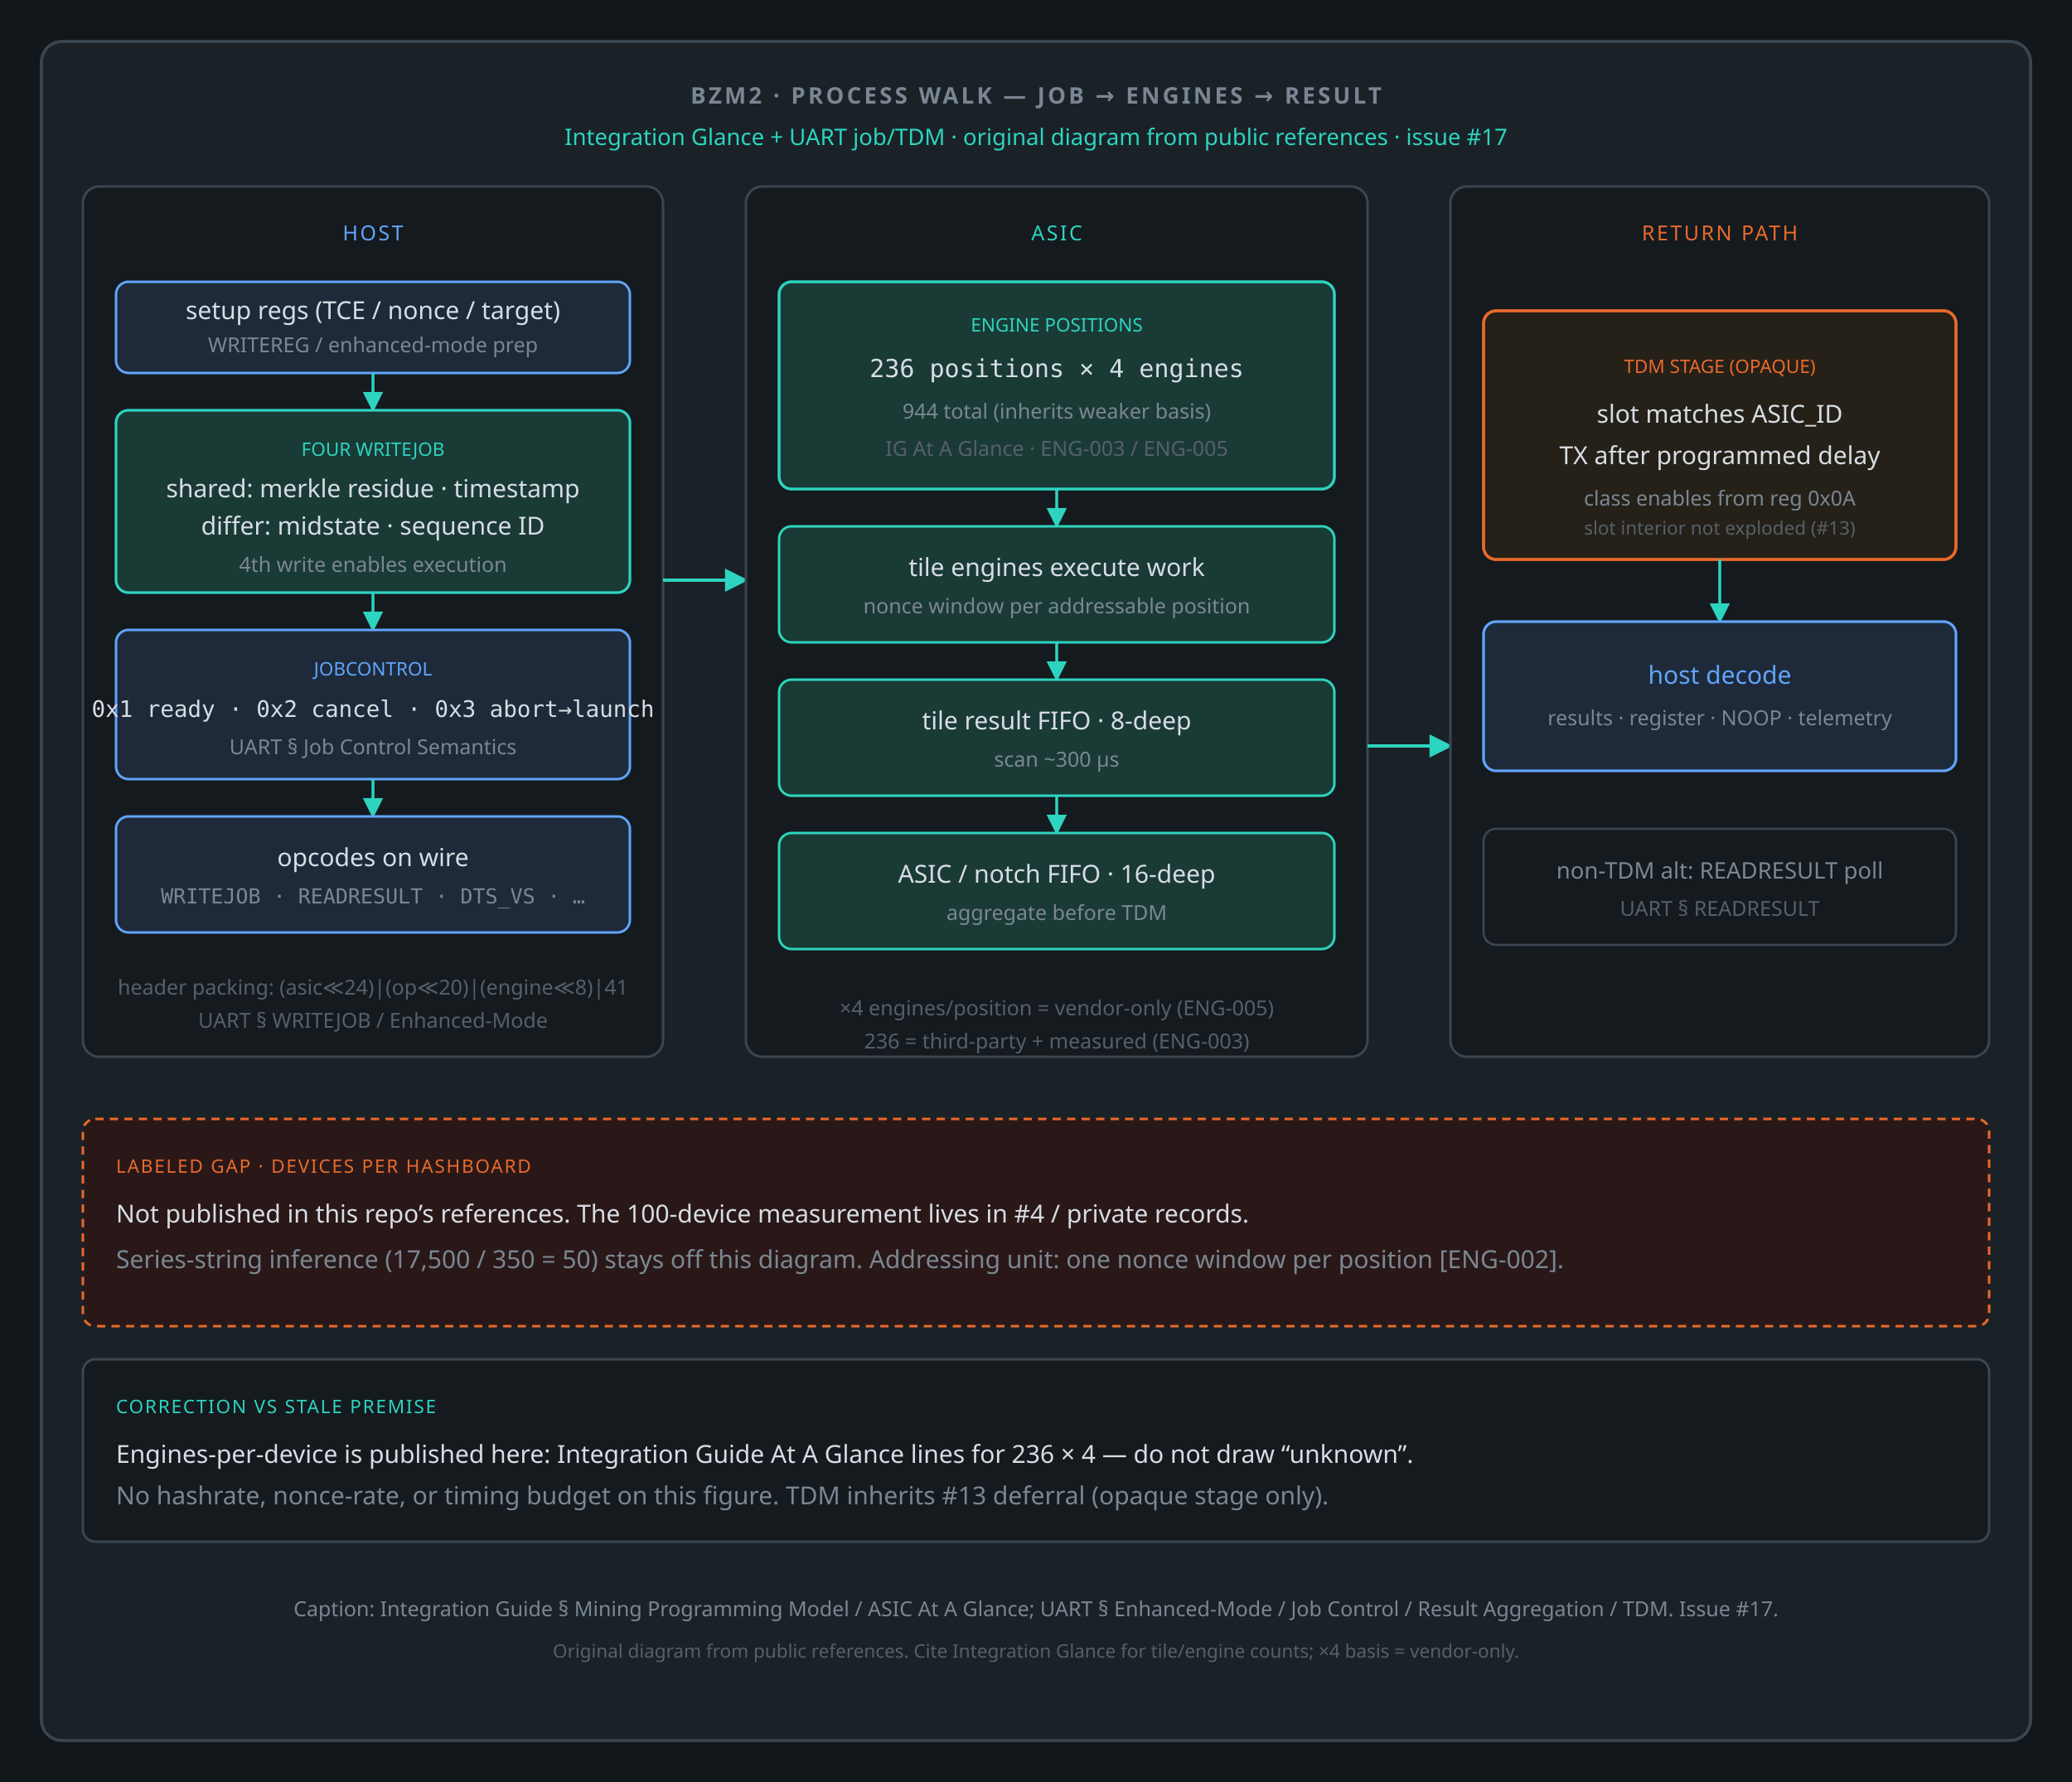
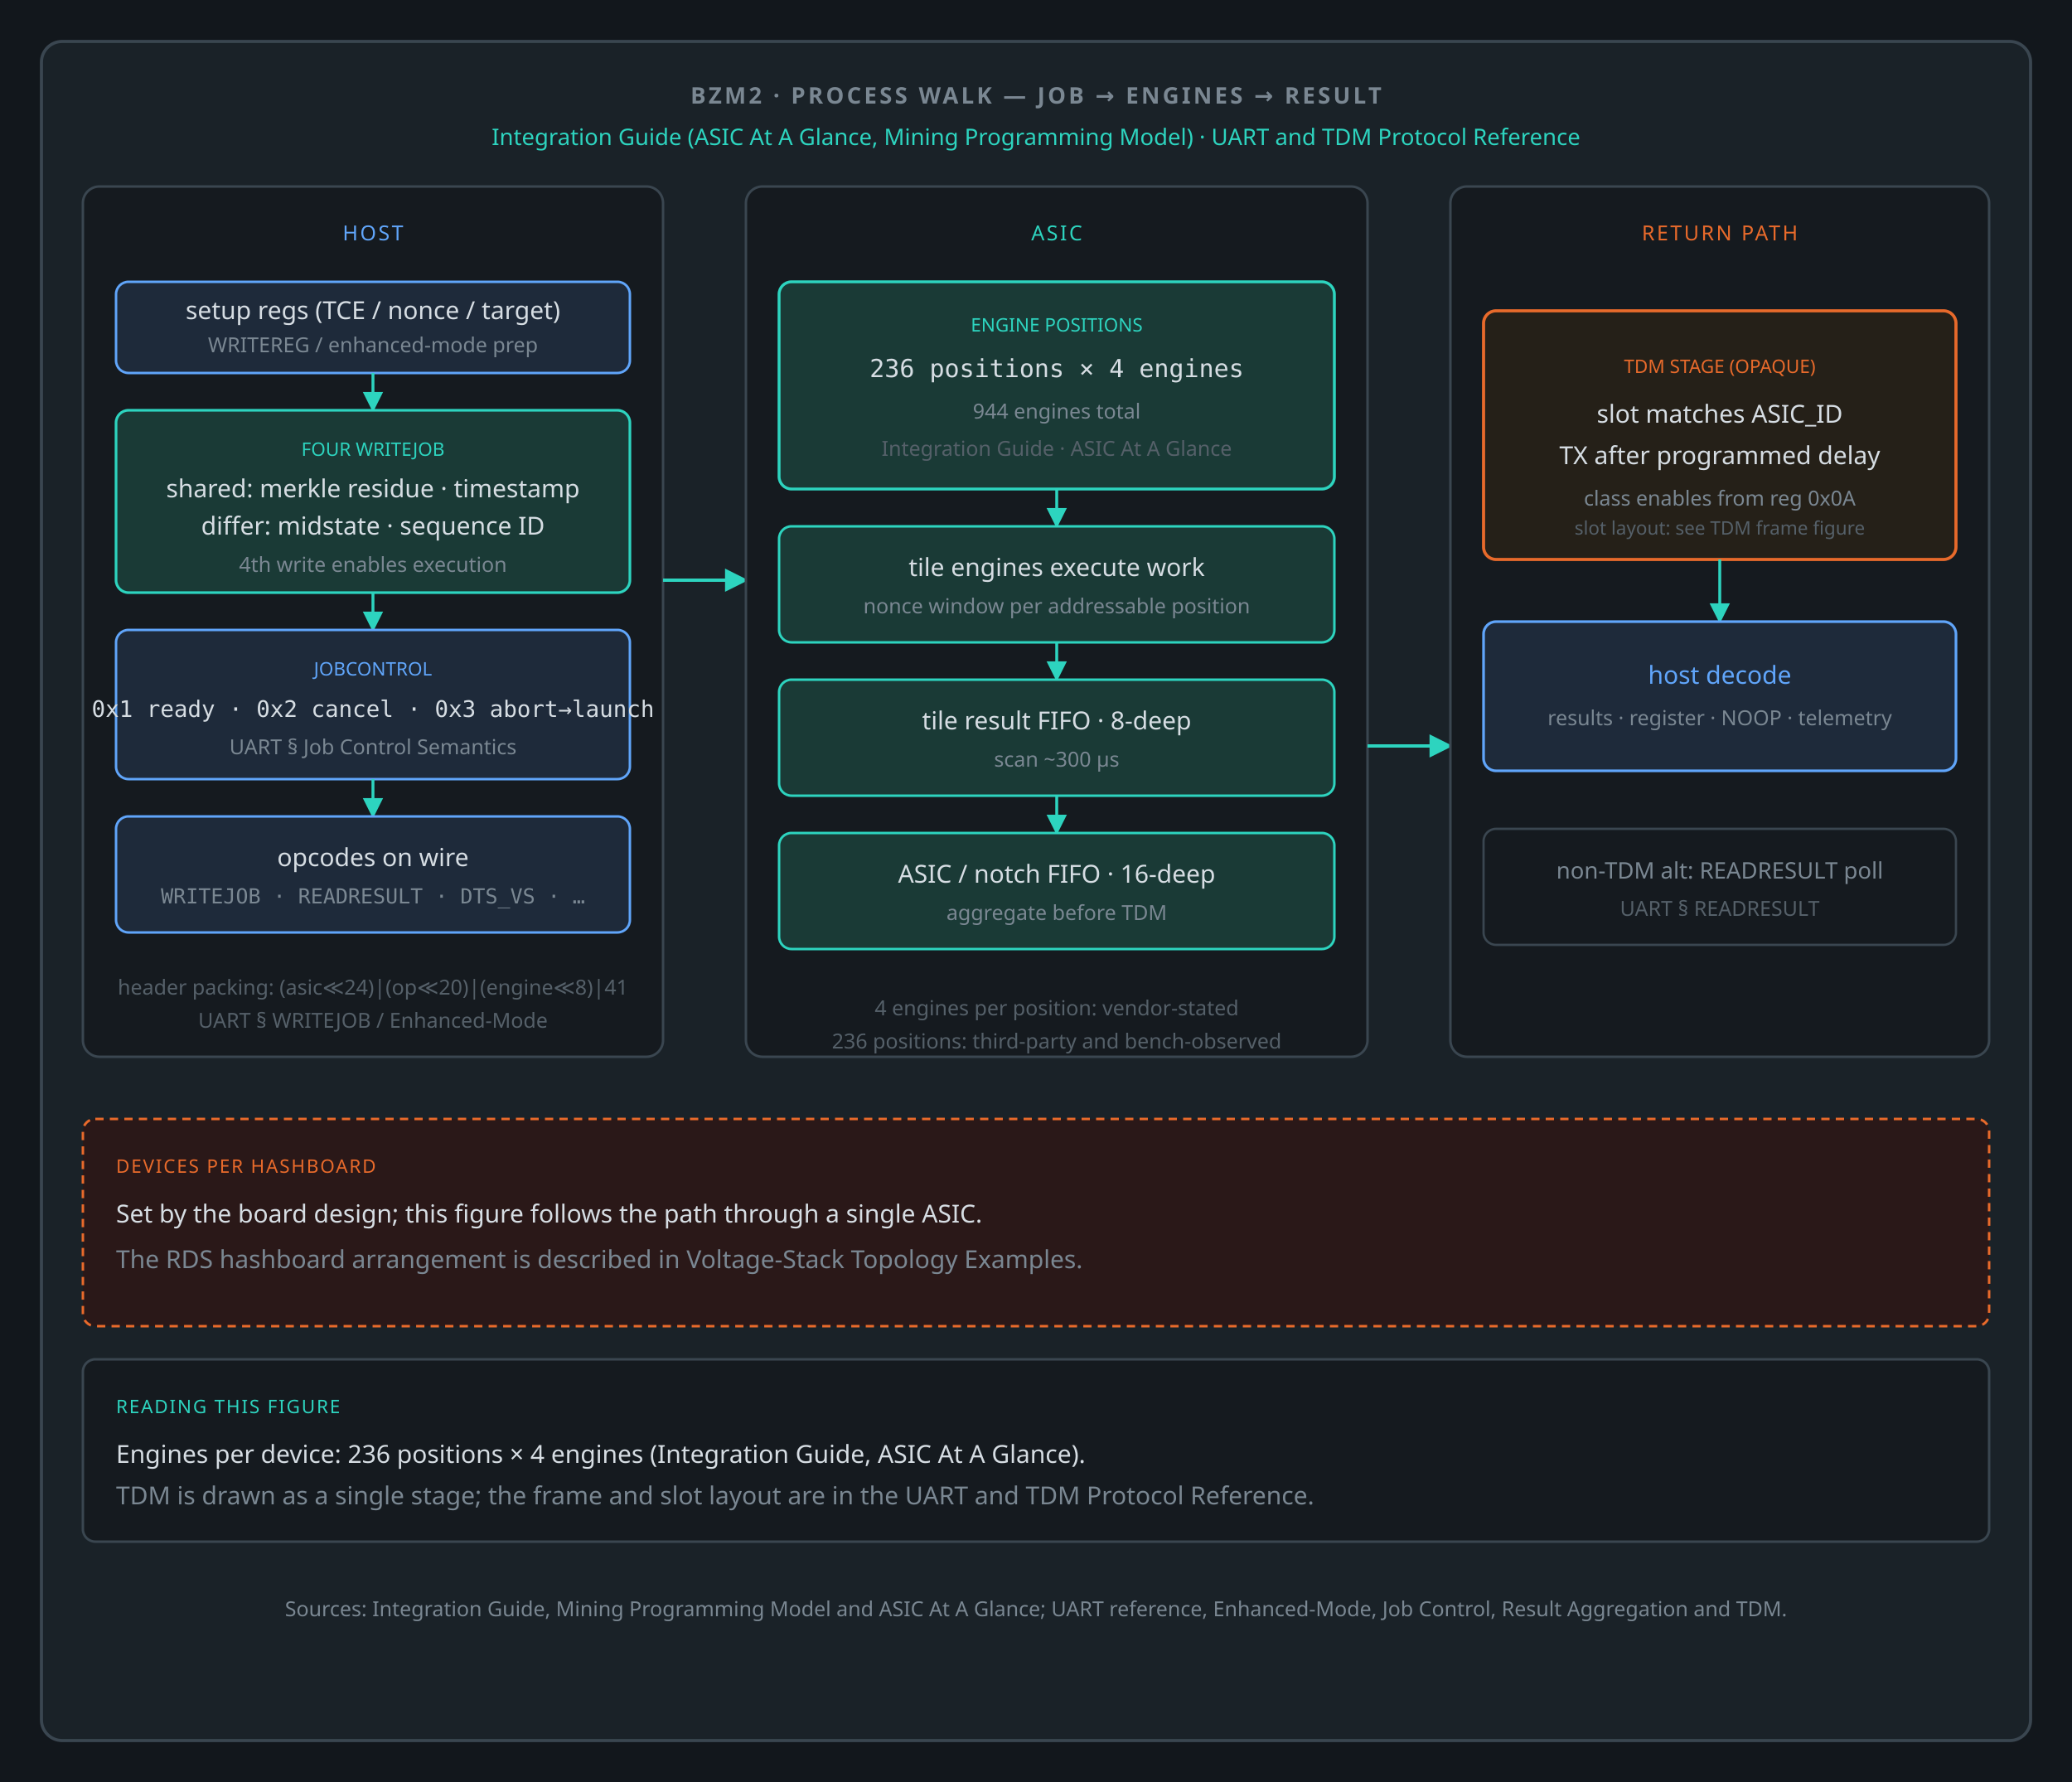
<svg xmlns="http://www.w3.org/2000/svg" viewBox="0 0 1000 860" role="img" aria-label="BZM2 process walk: host job programming to engines to TDM result path">
  <defs>
    <marker id="arr2" viewBox="0 0 10 10" refX="9" refY="5" markerWidth="7" markerHeight="7" orient="auto-start-reverse">
      <path d="M0 0 L10 5 L0 10 z" fill="#2dd4bf" />
    </marker>
  </defs>
  <rect width="1000" height="860" fill="#12171c" />
  <rect x="20" y="20" width="960" height="820" rx="10" fill="#1a2228" stroke="#3a4650" stroke-width="1.5" />
  <text x="500" y="50" text-anchor="middle" fill="#7a8792" font-family="Orbitron,sans-serif" font-size="11" font-weight="600" letter-spacing="0.12em">BZM2 · PROCESS WALK — JOB → ENGINES → RESULT</text>
-   <text x="500" y="70" text-anchor="middle" fill="#2dd4bf" font-family="Ubuntu,sans-serif" font-size="11">Integration Glance + UART job/TDM · original diagram from public references · issue #17</text>
+   <text x="500" y="70" text-anchor="middle" fill="#2dd4bf" font-family="Ubuntu,sans-serif" font-size="11">Integration Guide (ASIC At A Glance, Mining Programming Model) · UART and TDM Protocol Reference</text>
  <rect x="40" y="90" width="280" height="420" rx="8" fill="#151a1f" stroke="#3a4650" stroke-width="1.2" />
  <text x="180" y="116" text-anchor="middle" fill="#60a5fa" font-family="Orbitron,sans-serif" font-size="10" letter-spacing="0.1em">HOST</text>
  <g font-family="Ubuntu,sans-serif" font-size="12">
    <rect x="56" y="136" width="248" height="44" rx="6" fill="#1e2a3a" stroke="#60a5fa" stroke-width="1.2" />
    <text x="180" y="154" text-anchor="middle" fill="#d6dde3">setup regs (TCE / nonce / target)</text>
    <text x="180" y="170" text-anchor="middle" fill="#7a8792" font-size="10">WRITEREG / enhanced-mode prep</text>
    <line x1="180" y1="180" x2="180" y2="198" stroke="#2dd4bf" stroke-width="1.4" marker-end="url(#arr2)" />
    <rect x="56" y="198" width="248" height="88" rx="6" fill="#1a3a36" stroke="#2dd4bf" stroke-width="1.3" />
    <text x="180" y="220" text-anchor="middle" fill="#2dd4bf" font-family="Orbitron,sans-serif" font-size="9">FOUR WRITEJOB</text>
    <text x="180" y="240" text-anchor="middle" fill="#d6dde3">shared: merkle residue · timestamp</text>
    <text x="180" y="258" text-anchor="middle" fill="#d6dde3">differ: midstate · sequence ID</text>
    <text x="180" y="276" text-anchor="middle" fill="#7a8792" font-size="10">4th write enables execution</text>
    <line x1="180" y1="286" x2="180" y2="304" stroke="#2dd4bf" stroke-width="1.4" marker-end="url(#arr2)" />
    <rect x="56" y="304" width="248" height="72" rx="6" fill="#1e2a3a" stroke="#60a5fa" stroke-width="1.2" />
    <text x="180" y="326" text-anchor="middle" fill="#60a5fa" font-family="Orbitron,sans-serif" font-size="9">JOBCONTROL</text>
    <text x="180" y="346" text-anchor="middle" fill="#d6dde3" font-family="JetBrains Mono,monospace" font-size="11">0x1 ready · 0x2 cancel · 0x3 abort→launch</text>
    <text x="180" y="364" text-anchor="middle" fill="#7a8792" font-size="10">UART § Job Control Semantics</text>
    <line x1="180" y1="376" x2="180" y2="394" stroke="#2dd4bf" stroke-width="1.4" marker-end="url(#arr2)" />
    <rect x="56" y="394" width="248" height="56" rx="6" fill="#1e2a3a" stroke="#60a5fa" stroke-width="1.2" />
    <text x="180" y="418" text-anchor="middle" fill="#d6dde3">opcodes on wire</text>
    <text x="180" y="436" text-anchor="middle" fill="#7a8792" font-size="10" font-family="JetBrains Mono,monospace">WRITEJOB · READRESULT · DTS_VS · …</text>
  </g>
  <text x="180" y="480" text-anchor="middle" fill="#556069" font-family="Ubuntu,sans-serif" font-size="10">header packing: (asic≪24)|(op≪20)|(engine≪8)|41</text>
  <text x="180" y="496" text-anchor="middle" fill="#556069" font-family="Ubuntu,sans-serif" font-size="10">UART § WRITEJOB / Enhanced-Mode</text>
  <line x1="320" y1="280" x2="360" y2="280" stroke="#2dd4bf" stroke-width="1.6" marker-end="url(#arr2)" />
  <rect x="360" y="90" width="300" height="420" rx="8" fill="#151a1f" stroke="#3a4650" stroke-width="1.2" />
  <text x="510" y="116" text-anchor="middle" fill="#2dd4bf" font-family="Orbitron,sans-serif" font-size="10" letter-spacing="0.1em">ASIC</text>
  <g font-family="Ubuntu,sans-serif" font-size="12">
    <rect x="376" y="136" width="268" height="100" rx="6" fill="#1a3a36" stroke="#2dd4bf" stroke-width="1.4" />
    <text x="510" y="160" text-anchor="middle" fill="#2dd4bf" font-family="Orbitron,sans-serif" font-size="9">ENGINE POSITIONS</text>
    <text x="510" y="182" text-anchor="middle" fill="#d6dde3" font-family="JetBrains Mono,monospace">236 positions × 4 engines</text>
-     <text x="510" y="202" text-anchor="middle" fill="#7a8792" font-size="10">944 total (inherits weaker basis)</text>
-     <text x="510" y="220" text-anchor="middle" fill="#556069" font-size="10">IG At A Glance · ENG-003 / ENG-005</text>
+     <text x="510" y="202" text-anchor="middle" fill="#7a8792" font-size="10">944 engines total</text>
+     <text x="510" y="220" text-anchor="middle" fill="#556069" font-size="10">Integration Guide · ASIC At A Glance</text>
    <line x1="510" y1="236" x2="510" y2="254" stroke="#2dd4bf" stroke-width="1.4" marker-end="url(#arr2)" />
    <rect x="376" y="254" width="268" height="56" rx="6" fill="#1a3a36" stroke="#2dd4bf" stroke-width="1.2" />
    <text x="510" y="278" text-anchor="middle" fill="#d6dde3">tile engines execute work</text>
    <text x="510" y="296" text-anchor="middle" fill="#7a8792" font-size="10">nonce window per addressable position</text>
    <line x1="510" y1="310" x2="510" y2="328" stroke="#2dd4bf" stroke-width="1.4" marker-end="url(#arr2)" />
    <rect x="376" y="328" width="268" height="56" rx="6" fill="#1a3a36" stroke="#2dd4bf" stroke-width="1.2" />
    <text x="510" y="352" text-anchor="middle" fill="#d6dde3">tile result FIFO · 8-deep</text>
    <text x="510" y="370" text-anchor="middle" fill="#7a8792" font-size="10">scan ~300 µs</text>
    <line x1="510" y1="384" x2="510" y2="402" stroke="#2dd4bf" stroke-width="1.4" marker-end="url(#arr2)" />
    <rect x="376" y="402" width="268" height="56" rx="6" fill="#1a3a36" stroke="#2dd4bf" stroke-width="1.2" />
    <text x="510" y="426" text-anchor="middle" fill="#d6dde3">ASIC / notch FIFO · 16-deep</text>
    <text x="510" y="444" text-anchor="middle" fill="#7a8792" font-size="10">aggregate before TDM</text>
  </g>
-   <text x="510" y="490" text-anchor="middle" fill="#556069" font-family="Ubuntu,sans-serif" font-size="10">×4 engines/position = vendor-only (ENG-005)</text>
-   <text x="510" y="506" text-anchor="middle" fill="#556069" font-family="Ubuntu,sans-serif" font-size="10">236 = third-party + measured (ENG-003)</text>
+   <text x="510" y="490" text-anchor="middle" fill="#556069" font-family="Ubuntu,sans-serif" font-size="10">4 engines per position: vendor-stated</text>
+   <text x="510" y="506" text-anchor="middle" fill="#556069" font-family="Ubuntu,sans-serif" font-size="10">236 positions: third-party and bench-observed</text>
  <line x1="660" y1="360" x2="700" y2="360" stroke="#2dd4bf" stroke-width="1.6" marker-end="url(#arr2)" />
  <rect x="700" y="90" width="260" height="420" rx="8" fill="#151a1f" stroke="#3a4650" stroke-width="1.2" />
  <text x="830" y="116" text-anchor="middle" fill="#E86A2B" font-family="Orbitron,sans-serif" font-size="10" letter-spacing="0.1em">RETURN PATH</text>
  <g font-family="Ubuntu,sans-serif" font-size="12">
    <rect x="716" y="150" width="228" height="120" rx="6" fill="#252018" stroke="#E86A2B" stroke-width="1.5" />
    <text x="830" y="180" text-anchor="middle" fill="#E86A2B" font-family="Orbitron,sans-serif" font-size="9">TDM STAGE (OPAQUE)</text>
    <text x="830" y="204" text-anchor="middle" fill="#d6dde3">slot matches ASIC_ID</text>
    <text x="830" y="224" text-anchor="middle" fill="#d6dde3">TX after programmed delay</text>
    <text x="830" y="244" text-anchor="middle" fill="#7a8792" font-size="10">class enables from reg 0x0A</text>
-     <text x="830" y="258" text-anchor="middle" fill="#556069" font-size="9">slot interior not exploded (#13)</text>
+     <text x="830" y="258" text-anchor="middle" fill="#556069" font-size="9">slot layout: see TDM frame figure</text>
    <line x1="830" y1="270" x2="830" y2="300" stroke="#2dd4bf" stroke-width="1.4" marker-end="url(#arr2)" />
    <rect x="716" y="300" width="228" height="72" rx="6" fill="#1e2a3a" stroke="#60a5fa" stroke-width="1.3" />
    <text x="830" y="330" text-anchor="middle" fill="#60a5fa">host decode</text>
    <text x="830" y="350" text-anchor="middle" fill="#7a8792" font-size="10">results · register · NOOP · telemetry</text>
    <rect x="716" y="400" width="228" height="56" rx="6" fill="#151a1f" stroke="#3a4650" stroke-width="1.1" />
    <text x="830" y="424" text-anchor="middle" fill="#7a8792" font-size="11">non-TDM alt: READRESULT poll</text>
    <text x="830" y="442" text-anchor="middle" fill="#556069" font-size="10">UART § READRESULT</text>
  </g>
  <rect x="40" y="540" width="920" height="100" rx="6" fill="#2a1818" stroke="#E86A2B" stroke-width="1.2" stroke-dasharray="4 3" />
-   <text x="56" y="566" fill="#E86A2B" font-family="Orbitron,sans-serif" font-size="9" letter-spacing="0.08em">LABELED GAP · DEVICES PER HASHBOARD</text>
-   <text x="56" y="590" fill="#d6dde3" font-family="Ubuntu,sans-serif" font-size="12">Not published in this repo’s references. The 100-device measurement lives in #4 / private records.</text>
-   <text x="56" y="612" fill="#7a8792" font-family="Ubuntu,sans-serif" font-size="12">Series-string inference (17,500 / 350 = 50) stays off this diagram. Addressing unit: one nonce window per position [ENG-002].</text>
+   <text x="56" y="566" fill="#E86A2B" font-family="Orbitron,sans-serif" font-size="9" letter-spacing="0.08em">DEVICES PER HASHBOARD</text>
+   <text x="56" y="590" fill="#d6dde3" font-family="Ubuntu,sans-serif" font-size="12">Set by the board design; this figure follows the path through a single ASIC.</text>
+   <text x="56" y="612" fill="#7a8792" font-family="Ubuntu,sans-serif" font-size="12">The RDS hashboard arrangement is described in Voltage-Stack Topology Examples.</text>
  <rect x="40" y="656" width="920" height="88" rx="6" fill="#151a1f" stroke="#3a4650" stroke-width="1.2" />
-   <text x="56" y="682" fill="#2dd4bf" font-family="Orbitron,sans-serif" font-size="9" letter-spacing="0.08em">CORRECTION VS STALE PREMISE</text>
-   <text x="56" y="706" fill="#d6dde3" font-family="Ubuntu,sans-serif" font-size="12">Engines-per-device is published here: Integration Guide At A Glance lines for 236 × 4 — do not draw “unknown”.</text>
-   <text x="56" y="726" fill="#7a8792" font-family="Ubuntu,sans-serif" font-size="12">No hashrate, nonce-rate, or timing budget on this figure. TDM inherits #13 deferral (opaque stage only).</text>
-   <text x="500" y="780" text-anchor="middle" fill="#7a8792" font-family="Ubuntu,sans-serif" font-size="10">Caption: Integration Guide § Mining Programming Model / ASIC At A Glance; UART § Enhanced-Mode / Job Control / Result Aggregation / TDM. Issue #17.</text>
-   <text x="500" y="800" text-anchor="middle" fill="#556069" font-family="Ubuntu,sans-serif" font-size="9">Original diagram from public references. Cite Integration Glance for tile/engine counts; ×4 basis = vendor-only.</text>
+   <text x="56" y="682" fill="#2dd4bf" font-family="Orbitron,sans-serif" font-size="9" letter-spacing="0.08em">READING THIS FIGURE</text>
+   <text x="56" y="706" fill="#d6dde3" font-family="Ubuntu,sans-serif" font-size="12">Engines per device: 236 positions × 4 engines (Integration Guide, ASIC At A Glance).</text>
+   <text x="56" y="726" fill="#7a8792" font-family="Ubuntu,sans-serif" font-size="12">TDM is drawn as a single stage; the frame and slot layout are in the UART and TDM Protocol Reference.</text>
+   <text x="500" y="780" text-anchor="middle" fill="#7a8792" font-family="Ubuntu,sans-serif" font-size="10">Sources: Integration Guide, Mining Programming Model and ASIC At A Glance; UART reference, Enhanced-Mode, Job Control, Result Aggregation and TDM.</text>
</svg>
